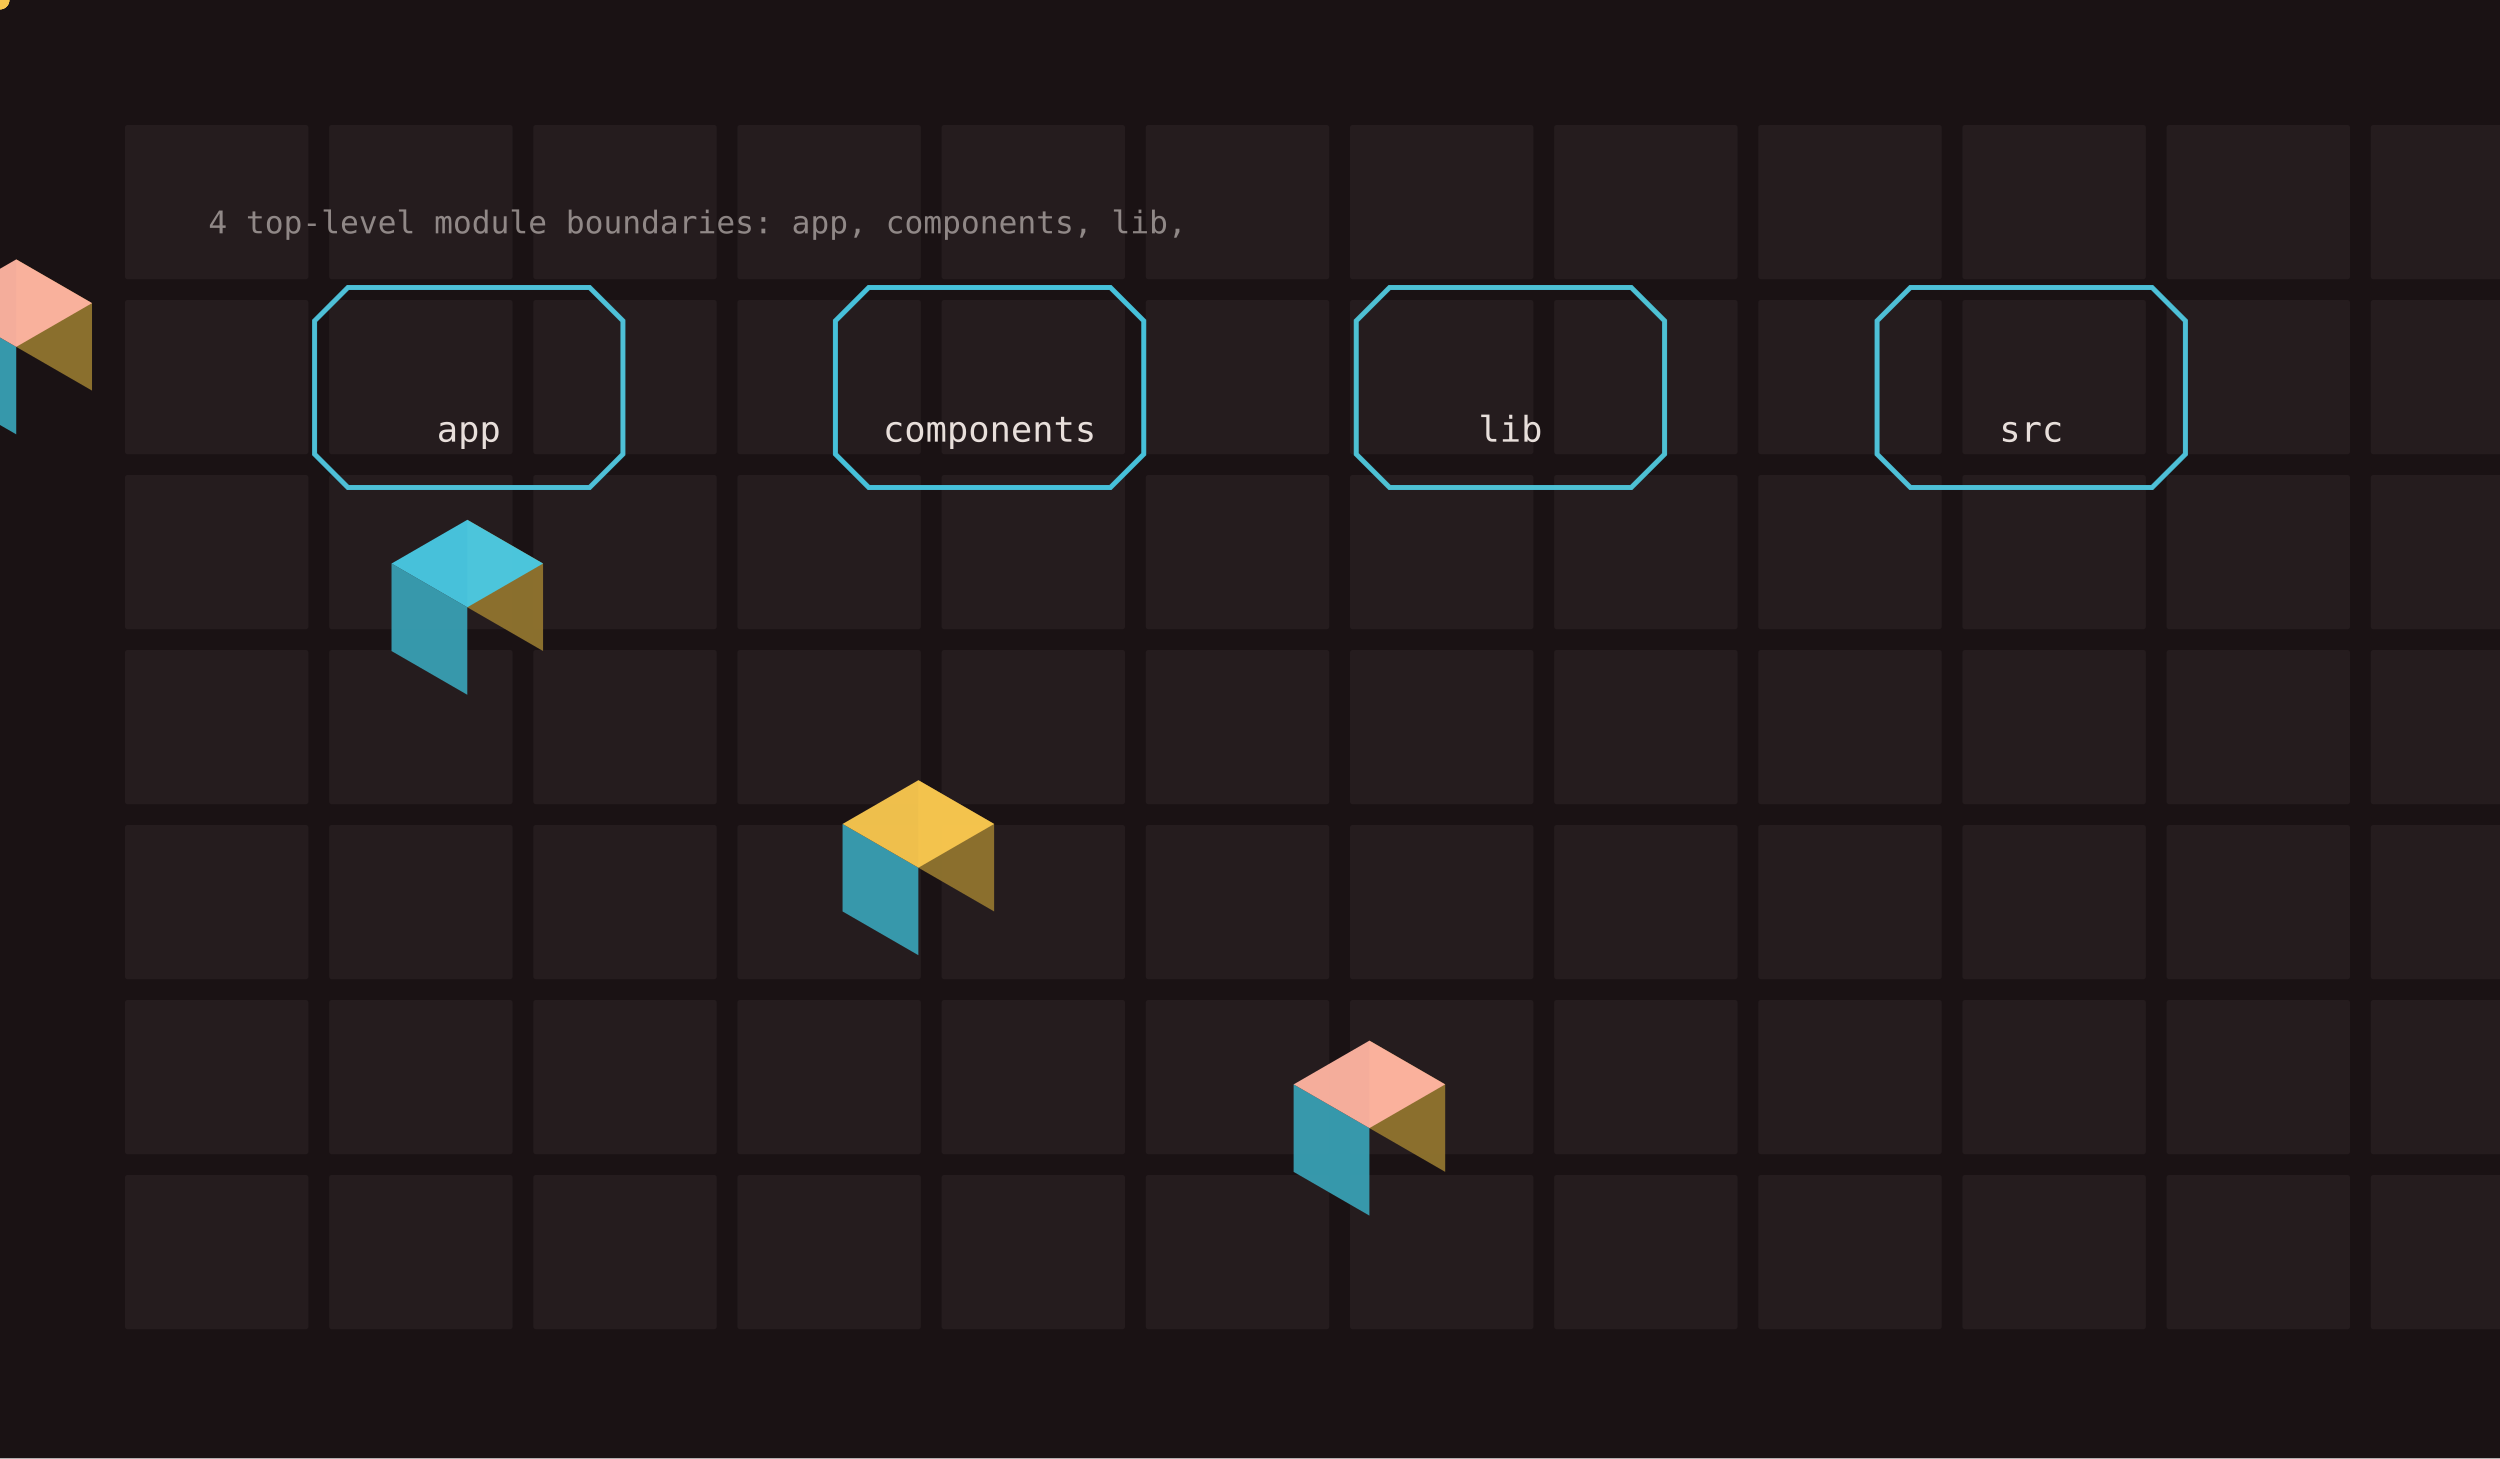
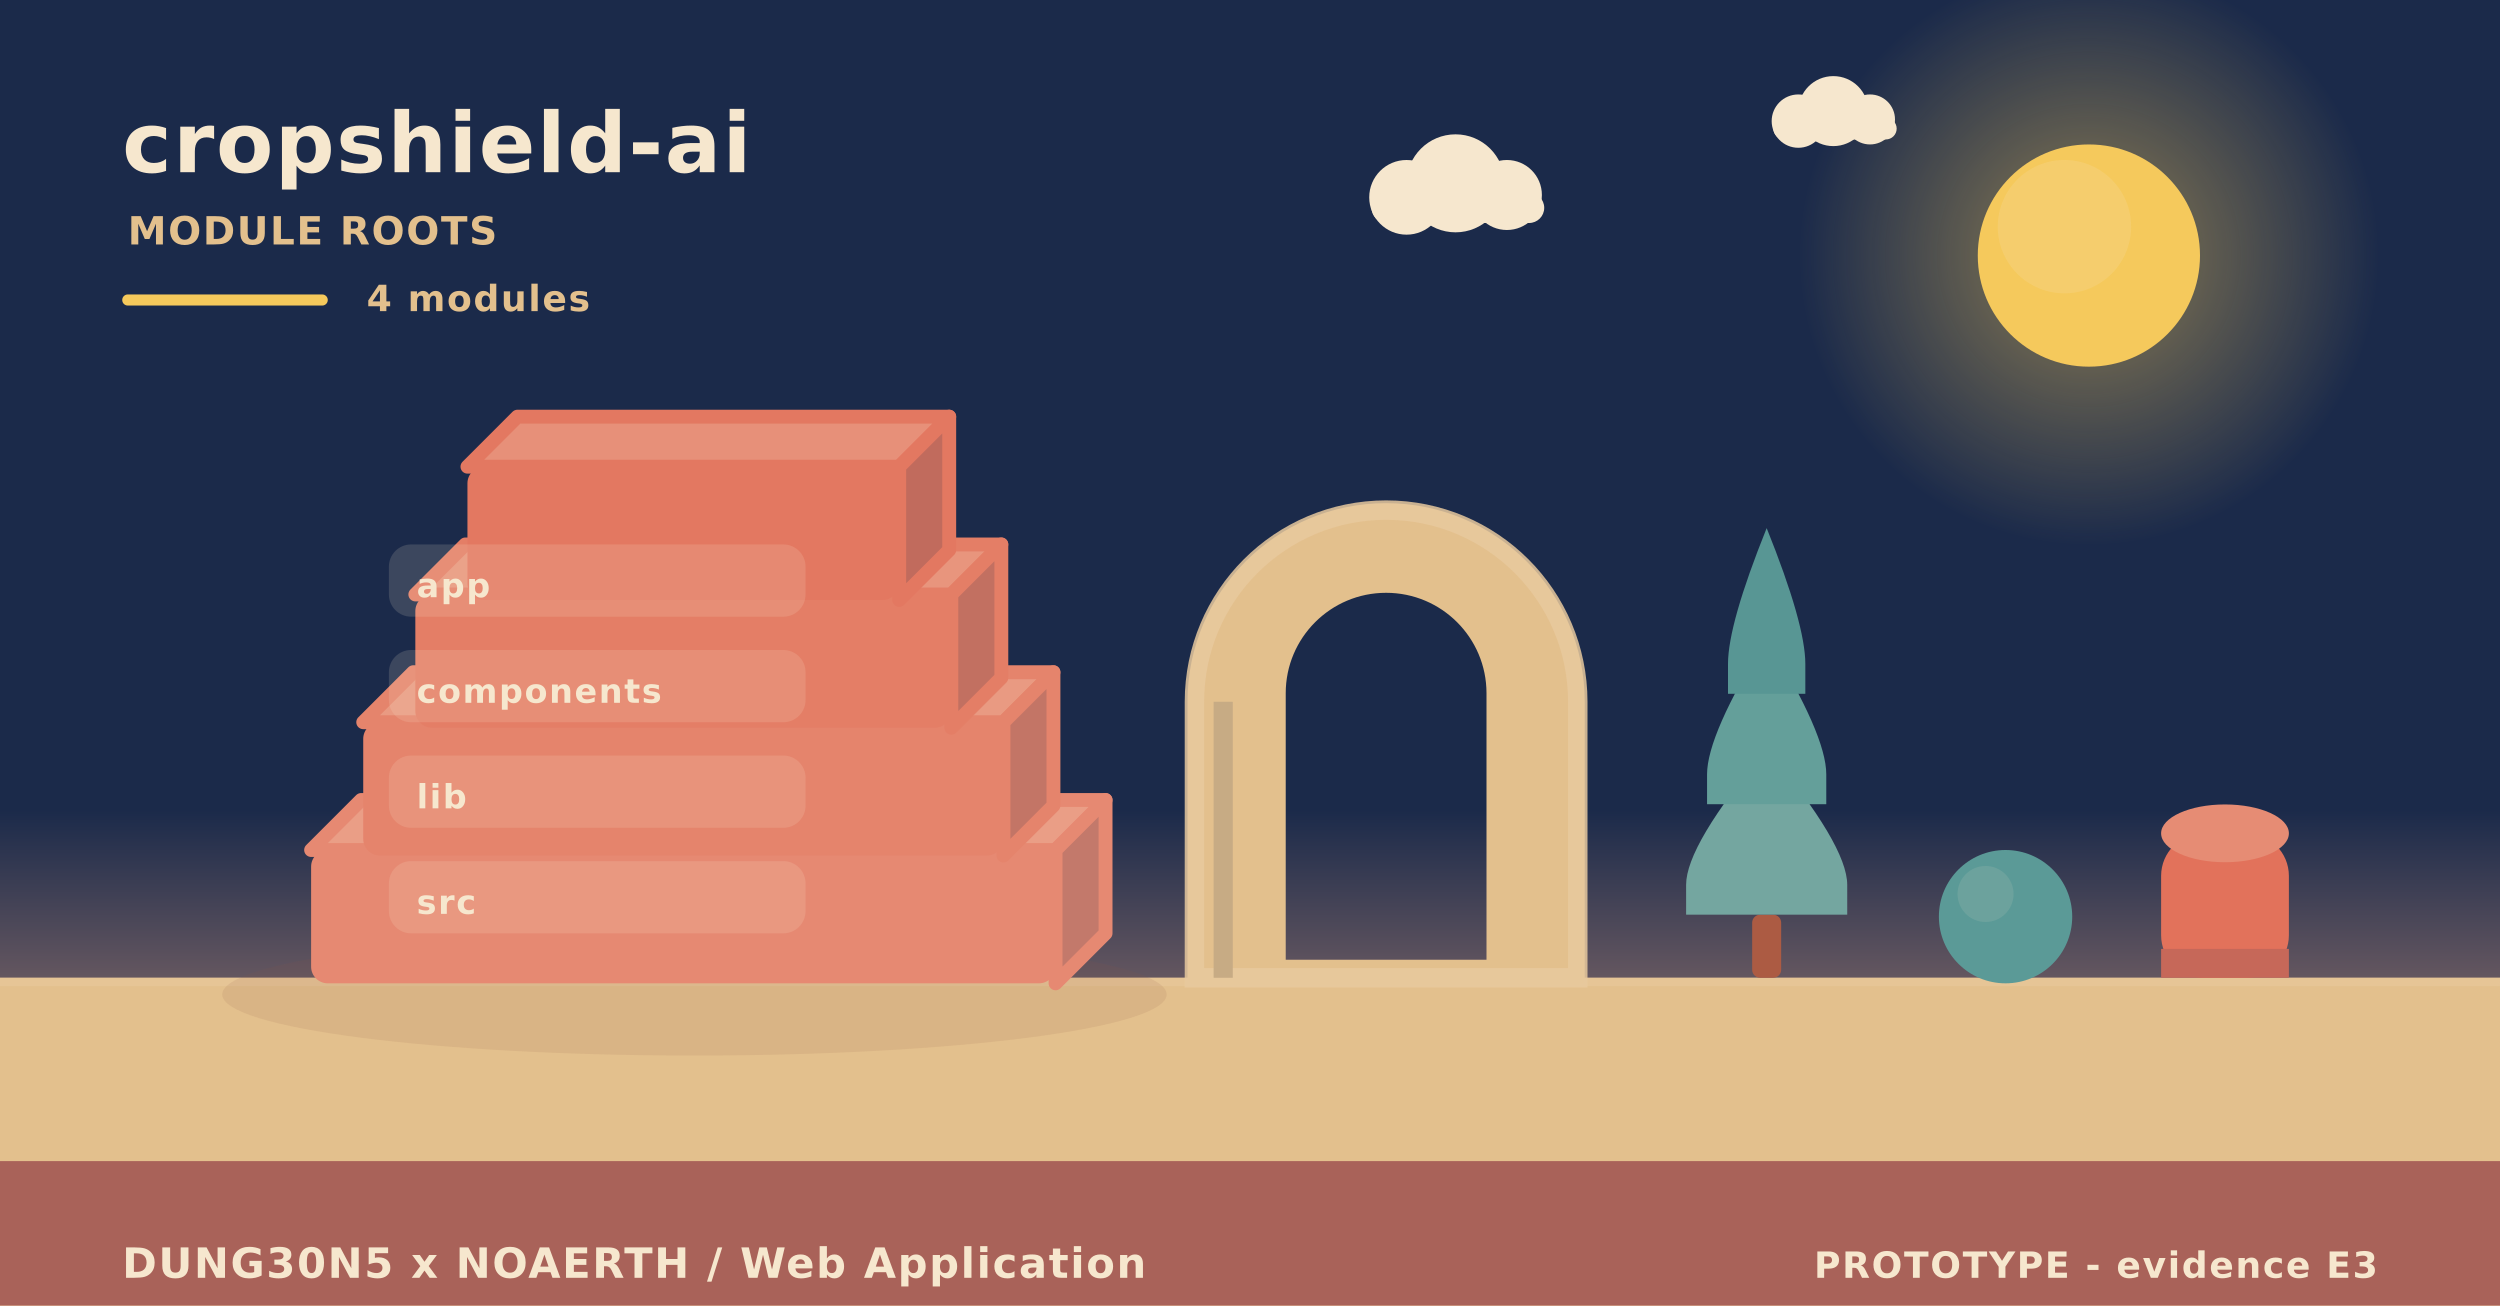
- <svg xmlns="http://www.w3.org/2000/svg" viewBox="0 0 1200 700" width="1200" height="700" role="img" aria-label="cropshield-ai architecture">
-   <rect width="1200" height="700" fill="#1a1214" />
-   <defs>
-     <linearGradient id="ga" x1="0" y1="0" x2="1" y2="1">
-       <stop offset="0%" stop-color="#ffb4a2" />
-       <stop offset="100%" stop-color="#48cae4" />
-     </linearGradient>
-   </defs>
-   <rect x="60.00" y="60.00" width="88.00" height="74.00" rx="1.20" fill="#fdf4f0" opacity="0.05" />
-   <rect x="158.00" y="60.00" width="88.00" height="74.00" rx="1.20" fill="#fdf4f0" opacity="0.05" />
-   <rect x="256.00" y="60.00" width="88.00" height="74.00" rx="1.20" fill="#fdf4f0" opacity="0.05" />
-   <rect x="354.00" y="60.00" width="88.00" height="74.00" rx="1.20" fill="#fdf4f0" opacity="0.05" />
-   <rect x="452.00" y="60.00" width="88.00" height="74.00" rx="1.20" fill="#fdf4f0" opacity="0.05" />
-   <rect x="550.00" y="60.00" width="88.00" height="74.00" rx="1.20" fill="#fdf4f0" opacity="0.05" />
-   <rect x="648.00" y="60.00" width="88.00" height="74.00" rx="1.20" fill="#fdf4f0" opacity="0.05" />
-   <rect x="746.00" y="60.00" width="88.00" height="74.00" rx="1.20" fill="#fdf4f0" opacity="0.05" />
-   <rect x="844.00" y="60.00" width="88.00" height="74.00" rx="1.20" fill="#fdf4f0" opacity="0.05" />
-   <rect x="942.00" y="60.00" width="88.00" height="74.00" rx="1.20" fill="#fdf4f0" opacity="0.05" />
-   <rect x="1040.00" y="60.00" width="88.00" height="74.00" rx="1.20" fill="#fdf4f0" opacity="0.05" />
-   <rect x="1138.00" y="60.00" width="88.00" height="74.00" rx="1.20" fill="#fdf4f0" opacity="0.05" />
-   <rect x="60.00" y="144.00" width="88.00" height="74.00" rx="1.20" fill="#fdf4f0" opacity="0.05" />
-   <rect x="158.00" y="144.00" width="88.00" height="74.00" rx="1.20" fill="#fdf4f0" opacity="0.05" />
-   <rect x="256.00" y="144.00" width="88.00" height="74.00" rx="1.20" fill="#fdf4f0" opacity="0.05" />
-   <rect x="354.00" y="144.00" width="88.00" height="74.00" rx="1.20" fill="#fdf4f0" opacity="0.05" />
-   <rect x="452.00" y="144.00" width="88.00" height="74.00" rx="1.20" fill="#fdf4f0" opacity="0.05" />
-   <rect x="550.00" y="144.00" width="88.00" height="74.00" rx="1.20" fill="#fdf4f0" opacity="0.05" />
-   <rect x="648.00" y="144.00" width="88.00" height="74.00" rx="1.20" fill="#fdf4f0" opacity="0.05" />
-   <rect x="746.00" y="144.00" width="88.00" height="74.00" rx="1.20" fill="#fdf4f0" opacity="0.05" />
-   <rect x="844.00" y="144.00" width="88.00" height="74.00" rx="1.20" fill="#fdf4f0" opacity="0.05" />
-   <rect x="942.00" y="144.00" width="88.00" height="74.00" rx="1.20" fill="#fdf4f0" opacity="0.05" />
-   <rect x="1040.00" y="144.00" width="88.00" height="74.00" rx="1.20" fill="#fdf4f0" opacity="0.05" />
-   <rect x="1138.00" y="144.00" width="88.00" height="74.00" rx="1.20" fill="#fdf4f0" opacity="0.05" />
-   <rect x="60.00" y="228.00" width="88.00" height="74.00" rx="1.20" fill="#fdf4f0" opacity="0.05" />
-   <rect x="158.00" y="228.00" width="88.00" height="74.00" rx="1.20" fill="#fdf4f0" opacity="0.05" />
-   <rect x="256.00" y="228.00" width="88.00" height="74.00" rx="1.20" fill="#fdf4f0" opacity="0.05" />
-   <rect x="354.00" y="228.00" width="88.00" height="74.00" rx="1.20" fill="#fdf4f0" opacity="0.05" />
-   <rect x="452.00" y="228.00" width="88.00" height="74.00" rx="1.20" fill="#fdf4f0" opacity="0.05" />
-   <rect x="550.00" y="228.00" width="88.00" height="74.00" rx="1.20" fill="#fdf4f0" opacity="0.05" />
-   <rect x="648.00" y="228.00" width="88.00" height="74.00" rx="1.20" fill="#fdf4f0" opacity="0.05" />
-   <rect x="746.00" y="228.00" width="88.00" height="74.00" rx="1.20" fill="#fdf4f0" opacity="0.05" />
-   <rect x="844.00" y="228.00" width="88.00" height="74.00" rx="1.20" fill="#fdf4f0" opacity="0.05" />
-   <rect x="942.00" y="228.00" width="88.00" height="74.00" rx="1.20" fill="#fdf4f0" opacity="0.05" />
-   <rect x="1040.00" y="228.00" width="88.00" height="74.00" rx="1.20" fill="#fdf4f0" opacity="0.05" />
-   <rect x="1138.00" y="228.00" width="88.00" height="74.00" rx="1.20" fill="#fdf4f0" opacity="0.05" />
-   <rect x="60.00" y="312.00" width="88.00" height="74.00" rx="1.20" fill="#fdf4f0" opacity="0.05" />
-   <rect x="158.00" y="312.00" width="88.00" height="74.00" rx="1.20" fill="#fdf4f0" opacity="0.05" />
-   <rect x="256.00" y="312.00" width="88.00" height="74.00" rx="1.20" fill="#fdf4f0" opacity="0.05" />
-   <rect x="354.00" y="312.00" width="88.00" height="74.00" rx="1.20" fill="#fdf4f0" opacity="0.05" />
-   <rect x="452.00" y="312.00" width="88.00" height="74.00" rx="1.20" fill="#fdf4f0" opacity="0.05" />
-   <rect x="550.00" y="312.00" width="88.00" height="74.00" rx="1.20" fill="#fdf4f0" opacity="0.05" />
-   <rect x="648.00" y="312.00" width="88.00" height="74.00" rx="1.20" fill="#fdf4f0" opacity="0.05" />
-   <rect x="746.00" y="312.00" width="88.00" height="74.00" rx="1.20" fill="#fdf4f0" opacity="0.05" />
-   <rect x="844.00" y="312.00" width="88.00" height="74.00" rx="1.20" fill="#fdf4f0" opacity="0.05" />
-   <rect x="942.00" y="312.00" width="88.00" height="74.00" rx="1.20" fill="#fdf4f0" opacity="0.05" />
-   <rect x="1040.00" y="312.00" width="88.00" height="74.00" rx="1.20" fill="#fdf4f0" opacity="0.05" />
-   <rect x="1138.00" y="312.00" width="88.00" height="74.00" rx="1.20" fill="#fdf4f0" opacity="0.05" />
-   <rect x="60.00" y="396.00" width="88.00" height="74.00" rx="1.20" fill="#fdf4f0" opacity="0.05" />
-   <rect x="158.00" y="396.00" width="88.00" height="74.00" rx="1.20" fill="#fdf4f0" opacity="0.05" />
-   <rect x="256.00" y="396.00" width="88.00" height="74.00" rx="1.20" fill="#fdf4f0" opacity="0.05" />
-   <rect x="354.00" y="396.00" width="88.00" height="74.00" rx="1.20" fill="#fdf4f0" opacity="0.05" />
-   <rect x="452.00" y="396.00" width="88.00" height="74.00" rx="1.20" fill="#fdf4f0" opacity="0.05" />
-   <rect x="550.00" y="396.00" width="88.00" height="74.00" rx="1.20" fill="#fdf4f0" opacity="0.05" />
-   <rect x="648.00" y="396.00" width="88.00" height="74.00" rx="1.20" fill="#fdf4f0" opacity="0.05" />
-   <rect x="746.00" y="396.00" width="88.00" height="74.00" rx="1.20" fill="#fdf4f0" opacity="0.05" />
-   <rect x="844.00" y="396.00" width="88.00" height="74.00" rx="1.20" fill="#fdf4f0" opacity="0.05" />
-   <rect x="942.00" y="396.00" width="88.00" height="74.00" rx="1.20" fill="#fdf4f0" opacity="0.05" />
-   <rect x="1040.00" y="396.00" width="88.00" height="74.00" rx="1.20" fill="#fdf4f0" opacity="0.05" />
-   <rect x="1138.00" y="396.00" width="88.00" height="74.00" rx="1.20" fill="#fdf4f0" opacity="0.05" />
-   <rect x="60.00" y="480.00" width="88.00" height="74.00" rx="1.20" fill="#fdf4f0" opacity="0.05" />
-   <rect x="158.00" y="480.00" width="88.00" height="74.00" rx="1.20" fill="#fdf4f0" opacity="0.05" />
-   <rect x="256.00" y="480.00" width="88.00" height="74.00" rx="1.20" fill="#fdf4f0" opacity="0.05" />
-   <rect x="354.00" y="480.00" width="88.00" height="74.00" rx="1.20" fill="#fdf4f0" opacity="0.05" />
-   <rect x="452.00" y="480.00" width="88.00" height="74.00" rx="1.20" fill="#fdf4f0" opacity="0.05" />
-   <rect x="550.00" y="480.00" width="88.00" height="74.00" rx="1.20" fill="#fdf4f0" opacity="0.05" />
-   <rect x="648.00" y="480.00" width="88.00" height="74.00" rx="1.20" fill="#fdf4f0" opacity="0.05" />
-   <rect x="746.00" y="480.00" width="88.00" height="74.00" rx="1.20" fill="#fdf4f0" opacity="0.05" />
-   <rect x="844.00" y="480.00" width="88.00" height="74.00" rx="1.20" fill="#fdf4f0" opacity="0.05" />
-   <rect x="942.00" y="480.00" width="88.00" height="74.00" rx="1.20" fill="#fdf4f0" opacity="0.05" />
-   <rect x="1040.00" y="480.00" width="88.00" height="74.00" rx="1.20" fill="#fdf4f0" opacity="0.05" />
-   <rect x="1138.00" y="480.00" width="88.00" height="74.00" rx="1.20" fill="#fdf4f0" opacity="0.05" />
-   <rect x="60.00" y="564.00" width="88.00" height="74.00" rx="1.20" fill="#fdf4f0" opacity="0.05" />
-   <rect x="158.00" y="564.00" width="88.00" height="74.00" rx="1.20" fill="#fdf4f0" opacity="0.05" />
-   <rect x="256.00" y="564.00" width="88.00" height="74.00" rx="1.20" fill="#fdf4f0" opacity="0.05" />
-   <rect x="354.00" y="564.00" width="88.00" height="74.00" rx="1.20" fill="#fdf4f0" opacity="0.05" />
-   <rect x="452.00" y="564.00" width="88.00" height="74.00" rx="1.20" fill="#fdf4f0" opacity="0.05" />
-   <rect x="550.00" y="564.00" width="88.00" height="74.00" rx="1.20" fill="#fdf4f0" opacity="0.05" />
-   <rect x="648.00" y="564.00" width="88.00" height="74.00" rx="1.20" fill="#fdf4f0" opacity="0.05" />
-   <rect x="746.00" y="564.00" width="88.00" height="74.00" rx="1.20" fill="#fdf4f0" opacity="0.05" />
-   <rect x="844.00" y="564.00" width="88.00" height="74.00" rx="1.20" fill="#fdf4f0" opacity="0.05" />
-   <rect x="942.00" y="564.00" width="88.00" height="74.00" rx="1.20" fill="#fdf4f0" opacity="0.05" />
-   <rect x="1040.00" y="564.00" width="88.00" height="74.00" rx="1.20" fill="#fdf4f0" opacity="0.05" />
-   <rect x="1138.00" y="564.00" width="88.00" height="74.00" rx="1.20" fill="#fdf4f0" opacity="0.05" />
-   <path d="M167.00,138.00 H283.00 L299.00,154.00 V218.00 L283.00,234.00 H167.00 L151.00,218.00 V154.00 Z" fill="none" stroke="rgba(255,180,162,0.550)" stroke-width="1.80" opacity="0.90" />
-   <polygon points="7.79,166.50 44.17,187.50 44.17,145.50 7.79,124.50" fill="#90732e" opacity="0.95" />
-   <polygon points="-28.58,187.50 7.79,208.50 7.79,166.50 -28.58,145.50" fill="#389eb2" opacity="0.95" />
-   <polygon points="7.79,124.50 44.17,145.50 7.79,166.50 -28.58,145.50" fill="#ffb4a2" opacity="0.95" />
-   <text x="225" y="212" font-family="ui-monospace,Menlo,monospace" font-size="17" fill="rgba(253,244,240,0.900)" text-anchor="middle">app</text>
+ <svg xmlns="http://www.w3.org/2000/svg" width="900" height="470" viewBox="0 0 900 470" role="img" aria-label="cropshield-ai - how it is built">
+   <linearGradient id="skya" x1="0" y1="0" x2="0" y2="1">
+     <stop offset="0" stop-color="#1b2a4a" />
+     <stop offset="0.62" stop-color="#1b2a4a" />
+     <stop offset="1" stop-color="#f3ad8a" />
+   </linearGradient>
+   <rect width="900" height="470" fill="url(#skya)" />
+   <radialGradient id="suna">
+     <stop offset="0.35" stop-color="#f5c95c" stop-opacity="0.34" />
+     <stop offset="1" stop-color="#f5c95c" stop-opacity="0" />
+   </radialGradient>
+   <circle cx="752" cy="92" r="104" fill="url(#suna)" />
+   <circle cx="752" cy="92" r="40" fill="#f5c95c" />
+   <circle cx="743.2" cy="81.6" r="24" fill="#f5d27e" opacity="0.5" />
  <g>
-     <path d="M167.00,138.00 H283.00 L299.00,154.00 V218.00 L283.00,234.00 H167.00 L151.00,218.00 V154.00 Z" fill="none" stroke="#48cae4" stroke-width="2.40" opacity="0.90" />
-     <animate attributeName="opacity" values="0.25;1.0;0.25" dur="18.4s" begin="0.0s" repeatCount="indefinite" />
+     <circle cx="524" cy="66" r="17.64" fill="#f6e7ce" />
+     <circle cx="506.36" cy="71.04" r="13.44" fill="#f6e7ce" />
+     <circle cx="542.48" cy="70.2" r="12.6" fill="#f6e7ce" />
+     <rect x="493.76" y="69.36" width="62.16" height="10.92" rx="5.46" fill="#f6e7ce" />
+     <animateTransform attributeName="transform" type="translate" values="0 0;24 0;0 0" dur="36s" begin="0s" repeatCount="indefinite" />
  </g>
-   <g opacity="0.9">
-     <circle cx="0.00" cy="0.00" r="4.50" fill="#f9c74f" opacity="1.00" />
-     <animateTransform attributeName="transform" type="translate" values="225.00,184.00 475.00,184.00" dur="6.133s" begin="0.0s" repeatCount="indefinite" />
-     <animateTransform attributeName="transform" type="translate" values="475.00,184.00 225.00,184.00" dur="6.133s" begin="3.067s" repeatCount="indefinite" />
+   <g>
+     <circle cx="660" cy="40" r="12.6" fill="#f6e7ce" />
+     <circle cx="647.4" cy="43.6" r="9.6" fill="#f6e7ce" />
+     <circle cx="673.2" cy="43" r="9" fill="#f6e7ce" />
+     <rect x="638.4" y="42.4" width="44.4" height="7.8" rx="3.9" fill="#f6e7ce" />
+     <animateTransform attributeName="transform" type="translate" values="0 0;-18 0;0 0" dur="46s" begin="3s" repeatCount="indefinite" />
  </g>
-   <path d="M417.00,138.00 H533.00 L549.00,154.00 V218.00 L533.00,234.00 H417.00 L401.00,218.00 V154.00 Z" fill="none" stroke="rgba(72,202,228,0.550)" stroke-width="1.80" opacity="0.90" />
-   <polygon points="224.30,291.50 260.67,312.50 260.67,270.50 224.30,249.50" fill="#90732e" opacity="0.95" />
-   <polygon points="187.93,312.50 224.30,333.50 224.30,291.50 187.93,270.50" fill="#389eb2" opacity="0.95" />
-   <polygon points="224.30,249.50 260.67,270.50 224.30,291.50 187.93,270.50" fill="#48cae4" opacity="0.95" />
-   <text x="475" y="212" font-family="ui-monospace,Menlo,monospace" font-size="17" fill="rgba(253,244,240,0.900)" text-anchor="middle">components</text>
+   <rect x="0" y="352" width="900" height="118" fill="#e3c08d" />
+   <rect x="0" y="352" width="900" height="3" fill="#e6c596" />
+   <text x="44" y="62" font-family="Verdana,DejaVu Sans,sans-serif" font-size="30" font-weight="700" letter-spacing="0.6" fill="#f6e7ce" text-anchor="start">cropshield-ai</text>
+   <text x="46" y="88" font-family="Verdana,DejaVu Sans,sans-serif" font-size="14" font-weight="700" letter-spacing="0.6" fill="#e3c08d" text-anchor="start">MODULE ROOTS</text>
+   <rect x="44" y="106" width="74" height="4" rx="2" fill="#f5c95c" />
+   <text x="132" y="112" font-family="Verdana,DejaVu Sans,sans-serif" font-size="13" font-weight="700" letter-spacing="0.6" fill="#e3c08d" text-anchor="start">4 modules</text>
+   <ellipse cx="250" cy="358" rx="170" ry="22" fill="rgba(138,90,68,0.11)" />
+   <path d="M112,306 L380,306 L398,288 L130,288 Z" fill="#ea9e86" stroke="#e68972" stroke-width="5" stroke-linejoin="round" />
+   <path d="M380,306 L398,288 L398,336 L380,354 Z" fill="#c3796b" stroke="#e68972" stroke-width="5" stroke-linejoin="round" />
+   <rect x="112" y="306" width="268" height="48" rx="6" fill="#e68972" />
+   <path d="M130.76,260 L361.24,260 L379.24,242 L148.76,242 Z" fill="#e99a82" stroke="#e5846c" stroke-width="5" stroke-linejoin="round" />
+   <path d="M361.24,260 L379.24,242 L379.24,290 L361.24,308 Z" fill="#c37566" stroke="#e5846c" stroke-width="5" stroke-linejoin="round" />
+   <rect x="130.76" y="260" width="230.48" height="48" rx="6" fill="#e5846c" />
+   <path d="M149.52,214 L342.48,214 L360.48,196 L167.52,196 Z" fill="#e8957d" stroke="#e47e66" stroke-width="5" stroke-linejoin="round" />
+   <path d="M342.48,214 L360.48,196 L360.48,244 L342.48,262 Z" fill="#c27061" stroke="#e47e66" stroke-width="5" stroke-linejoin="round" />
+   <rect x="149.52" y="214" width="192.96" height="48" rx="6" fill="#e47e66" />
+   <path d="M168.28,168 L323.72,168 L341.72,150 L186.28,150 Z" fill="#e79079" stroke="#e37861" stroke-width="5" stroke-linejoin="round" />
+   <path d="M323.72,168 L341.72,150 L341.72,198 L323.72,216 Z" fill="#c16b5d" stroke="#e37861" stroke-width="5" stroke-linejoin="round" />
+   <rect x="168.28" y="168" width="155.44" height="48" rx="6" fill="#e37861" />
+   <rect x="140" y="196" width="150" height="26" rx="8" fill="rgba(246,231,206,0.16)" opacity="0.94" />
  <g>
-     <path d="M417.00,138.00 H533.00 L549.00,154.00 V218.00 L533.00,234.00 H417.00 L401.00,218.00 V154.00 Z" fill="none" stroke="#48cae4" stroke-width="2.40" opacity="0.90" />
-     <animate attributeName="opacity" values="0.25;1.0;0.25" dur="18.4s" begin="0.45s" repeatCount="indefinite" />
+     <text x="150" y="215" font-family="Verdana,DejaVu Sans,sans-serif" font-size="12" font-weight="700" letter-spacing="0.6" fill="#f6e7ce" text-anchor="start">app</text>
+     <animateTransform attributeName="transform" type="translate" values="0 10;0 0" dur="0.7s" begin="0.3s" fill="freeze" />
  </g>
-   <g opacity="0.9">
-     <circle cx="0.00" cy="0.00" r="4.50" fill="#f9c74f" opacity="1.00" />
-     <animateTransform attributeName="transform" type="translate" values="475.00,184.00 725.00,184.00" dur="6.133s" begin="0.3s" repeatCount="indefinite" />
-     <animateTransform attributeName="transform" type="translate" values="725.00,184.00 475.00,184.00" dur="6.133s" begin="3.367s" repeatCount="indefinite" />
+   <rect x="140" y="234" width="150" height="26" rx="8" fill="rgba(246,231,206,0.16)" opacity="0.94" />
+   <g>
+     <text x="150" y="253" font-family="Verdana,DejaVu Sans,sans-serif" font-size="12" font-weight="700" letter-spacing="0.6" fill="#f6e7ce" text-anchor="start">components</text>
+     <animateTransform attributeName="transform" type="translate" values="0 10;0 0" dur="0.7s" begin="0.5s" fill="freeze" />
  </g>
-   <path d="M667.00,138.00 H783.00 L799.00,154.00 V218.00 L783.00,234.00 H667.00 L651.00,218.00 V154.00 Z" fill="none" stroke="rgba(249,199,79,0.550)" stroke-width="1.80" opacity="0.90" />
-   <polygon points="440.81,416.50 477.18,437.50 477.18,395.50 440.81,374.50" fill="#90732e" opacity="0.95" />
-   <polygon points="404.43,437.50 440.81,458.50 440.81,416.50 404.43,395.50" fill="#389eb2" opacity="0.95" />
-   <polygon points="440.81,374.50 477.18,395.50 440.81,416.50 404.43,395.50" fill="#f9c74f" opacity="0.95" />
-   <text x="725" y="212" font-family="ui-monospace,Menlo,monospace" font-size="17" fill="rgba(253,244,240,0.900)" text-anchor="middle">lib</text>
+   <rect x="140" y="272" width="150" height="26" rx="8" fill="rgba(246,231,206,0.16)" opacity="0.94" />
  <g>
-     <path d="M667.00,138.00 H783.00 L799.00,154.00 V218.00 L783.00,234.00 H667.00 L651.00,218.00 V154.00 Z" fill="none" stroke="#48cae4" stroke-width="2.40" opacity="0.90" />
-     <animate attributeName="opacity" values="0.25;1.0;0.25" dur="18.4s" begin="0.9s" repeatCount="indefinite" />
+     <text x="150" y="291" font-family="Verdana,DejaVu Sans,sans-serif" font-size="12" font-weight="700" letter-spacing="0.6" fill="#f6e7ce" text-anchor="start">lib</text>
+     <animateTransform attributeName="transform" type="translate" values="0 10;0 0" dur="0.7s" begin="0.7s" fill="freeze" />
  </g>
-   <g opacity="0.9">
-     <circle cx="0.00" cy="0.00" r="4.50" fill="#f9c74f" opacity="1.00" />
-     <animateTransform attributeName="transform" type="translate" values="725.00,184.00 975.00,184.00" dur="6.133s" begin="0.6s" repeatCount="indefinite" />
-     <animateTransform attributeName="transform" type="translate" values="975.00,184.00 725.00,184.00" dur="6.133s" begin="3.667s" repeatCount="indefinite" />
+   <rect x="140" y="310" width="150" height="26" rx="8" fill="rgba(246,231,206,0.16)" opacity="0.94" />
+   <g>
+     <text x="150" y="329" font-family="Verdana,DejaVu Sans,sans-serif" font-size="12" font-weight="700" letter-spacing="0.6" fill="#f6e7ce" text-anchor="start">src</text>
+     <animateTransform attributeName="transform" type="translate" values="0 10;0 0" dur="0.7s" begin="0.9s" fill="freeze" />
  </g>
-   <path d="M917.00,138.00 H1033.00 L1049.00,154.00 V218.00 L1033.00,234.00 H917.00 L901.00,218.00 V154.00 Z" fill="none" stroke="rgba(255,180,162,0.550)" stroke-width="1.80" opacity="0.90" />
-   <polygon points="657.31,541.50 693.69,562.50 693.69,520.50 657.31,499.50" fill="#90732e" opacity="0.95" />
-   <polygon points="620.94,562.50 657.31,583.50 657.31,541.50 620.94,520.50" fill="#389eb2" opacity="0.95" />
-   <polygon points="657.31,499.50 693.69,520.50 657.31,541.50 620.94,520.50" fill="#ffb4a2" opacity="0.95" />
-   <text x="975" y="212" font-family="ui-monospace,Menlo,monospace" font-size="17" fill="rgba(253,244,240,0.900)" text-anchor="middle">src</text>
-   <g>
-     <path d="M917.00,138.00 H1033.00 L1049.00,154.00 V218.00 L1033.00,234.00 H917.00 L901.00,218.00 V154.00 Z" fill="none" stroke="#48cae4" stroke-width="2.40" opacity="0.90" />
-     <animate attributeName="opacity" values="0.25;1.0;0.25" dur="18.4s" begin="1.35s" repeatCount="indefinite" />
-   </g>
-   <g opacity="0.9">
-     <circle cx="0.00" cy="0.00" r="4.50" fill="#f9c74f" opacity="1.00" />
-     <animateTransform attributeName="transform" type="translate" values="975.00,184.00 975.00,184.00" dur="6.133s" begin="0.9s" repeatCount="indefinite" />
-     <animateTransform attributeName="transform" type="translate" values="975.00,184.00 975.00,184.00" dur="6.133s" begin="3.967s" repeatCount="indefinite" />
-   </g>
-   <text x="100" y="112" font-family="ui-monospace,Menlo,monospace" font-size="15" fill="rgba(253,244,240,0.500)">4 top-level module boundaries: app, components, lib,</text>
+   <path d="M430,352 L430,252.64 A69,69 0 0 1 568,252.64 L568,352 Z M460.36,348 L460.36,249.55 A38.64,38.64 0 0 1 537.64,249.55 L537.64,348 Z" fill="#e3c08d" fill-rule="evenodd" stroke="#e3c08d" stroke-width="5" stroke-linejoin="round" />
+   <path d="M430,352 L430,252.64 A69,69 0 0 1 568,252.64 L568,352 Z" fill="none" stroke="#e8c99d" stroke-width="7" stroke-linecap="round" opacity="0.85" />
+   <rect x="436.9" y="252.64" width="6.9" height="99.36" fill="#c7ab84" />
+   <rect x="630.78" y="329.28" width="10.44" height="22.72" rx="2.9" fill="#ac5b43" />
+   <path d="M636,269.64 Q607,304.23 607,318.54 Q607,329.28 607,329.28 L665,329.28 Q665,329.28 665,318.54 Q665,304.23 636,269.64 Z" fill="#74a6a0" />
+   <path d="M636,229.88 Q614.54,264.47 614.54,278.78 Q614.54,289.52 614.54,289.52 L657.46,289.52 Q657.46,289.52 657.46,278.78 Q657.46,264.47 636,229.88 Z" fill="#649f9a" />
+   <path d="M636,190.12 Q622.08,224.71 622.08,239.02 Q622.08,249.76 622.08,249.76 L649.92,249.76 Q649.92,249.76 649.92,239.02 Q649.92,224.71 636,190.12 Z" fill="#589694" />
+   <circle cx="722" cy="330" r="24" fill="#5b9a97" />
+   <circle cx="714.8" cy="321.84" r="10.08" fill="#7aa9a2" opacity="0.55" />
+   <rect x="778" y="300" width="46" height="52" rx="15.33" fill="#e2725b" />
+   <ellipse cx="801" cy="300" rx="23" ry="10.4" fill="#e68c74" />
+   <rect x="778" y="341.6" width="46" height="10.4" fill="#c66859" />
+   <rect x="0" y="418" width="900" height="52" rx="0" fill="#a65c56" opacity="0.94" />
+   <text x="44" y="460" font-family="Verdana,DejaVu Sans,sans-serif" font-size="15" font-weight="700" letter-spacing="0.6" fill="#f6e7ce" text-anchor="start">DUNG30N5 x NOAERTH  /  Web Application</text>
+   <text x="856" y="460" font-family="Verdana,DejaVu Sans,sans-serif" font-size="13" font-weight="700" letter-spacing="0.6" fill="#f6e7ce" text-anchor="end">PROTOTYPE  -  evidence E3</text>
</svg>
